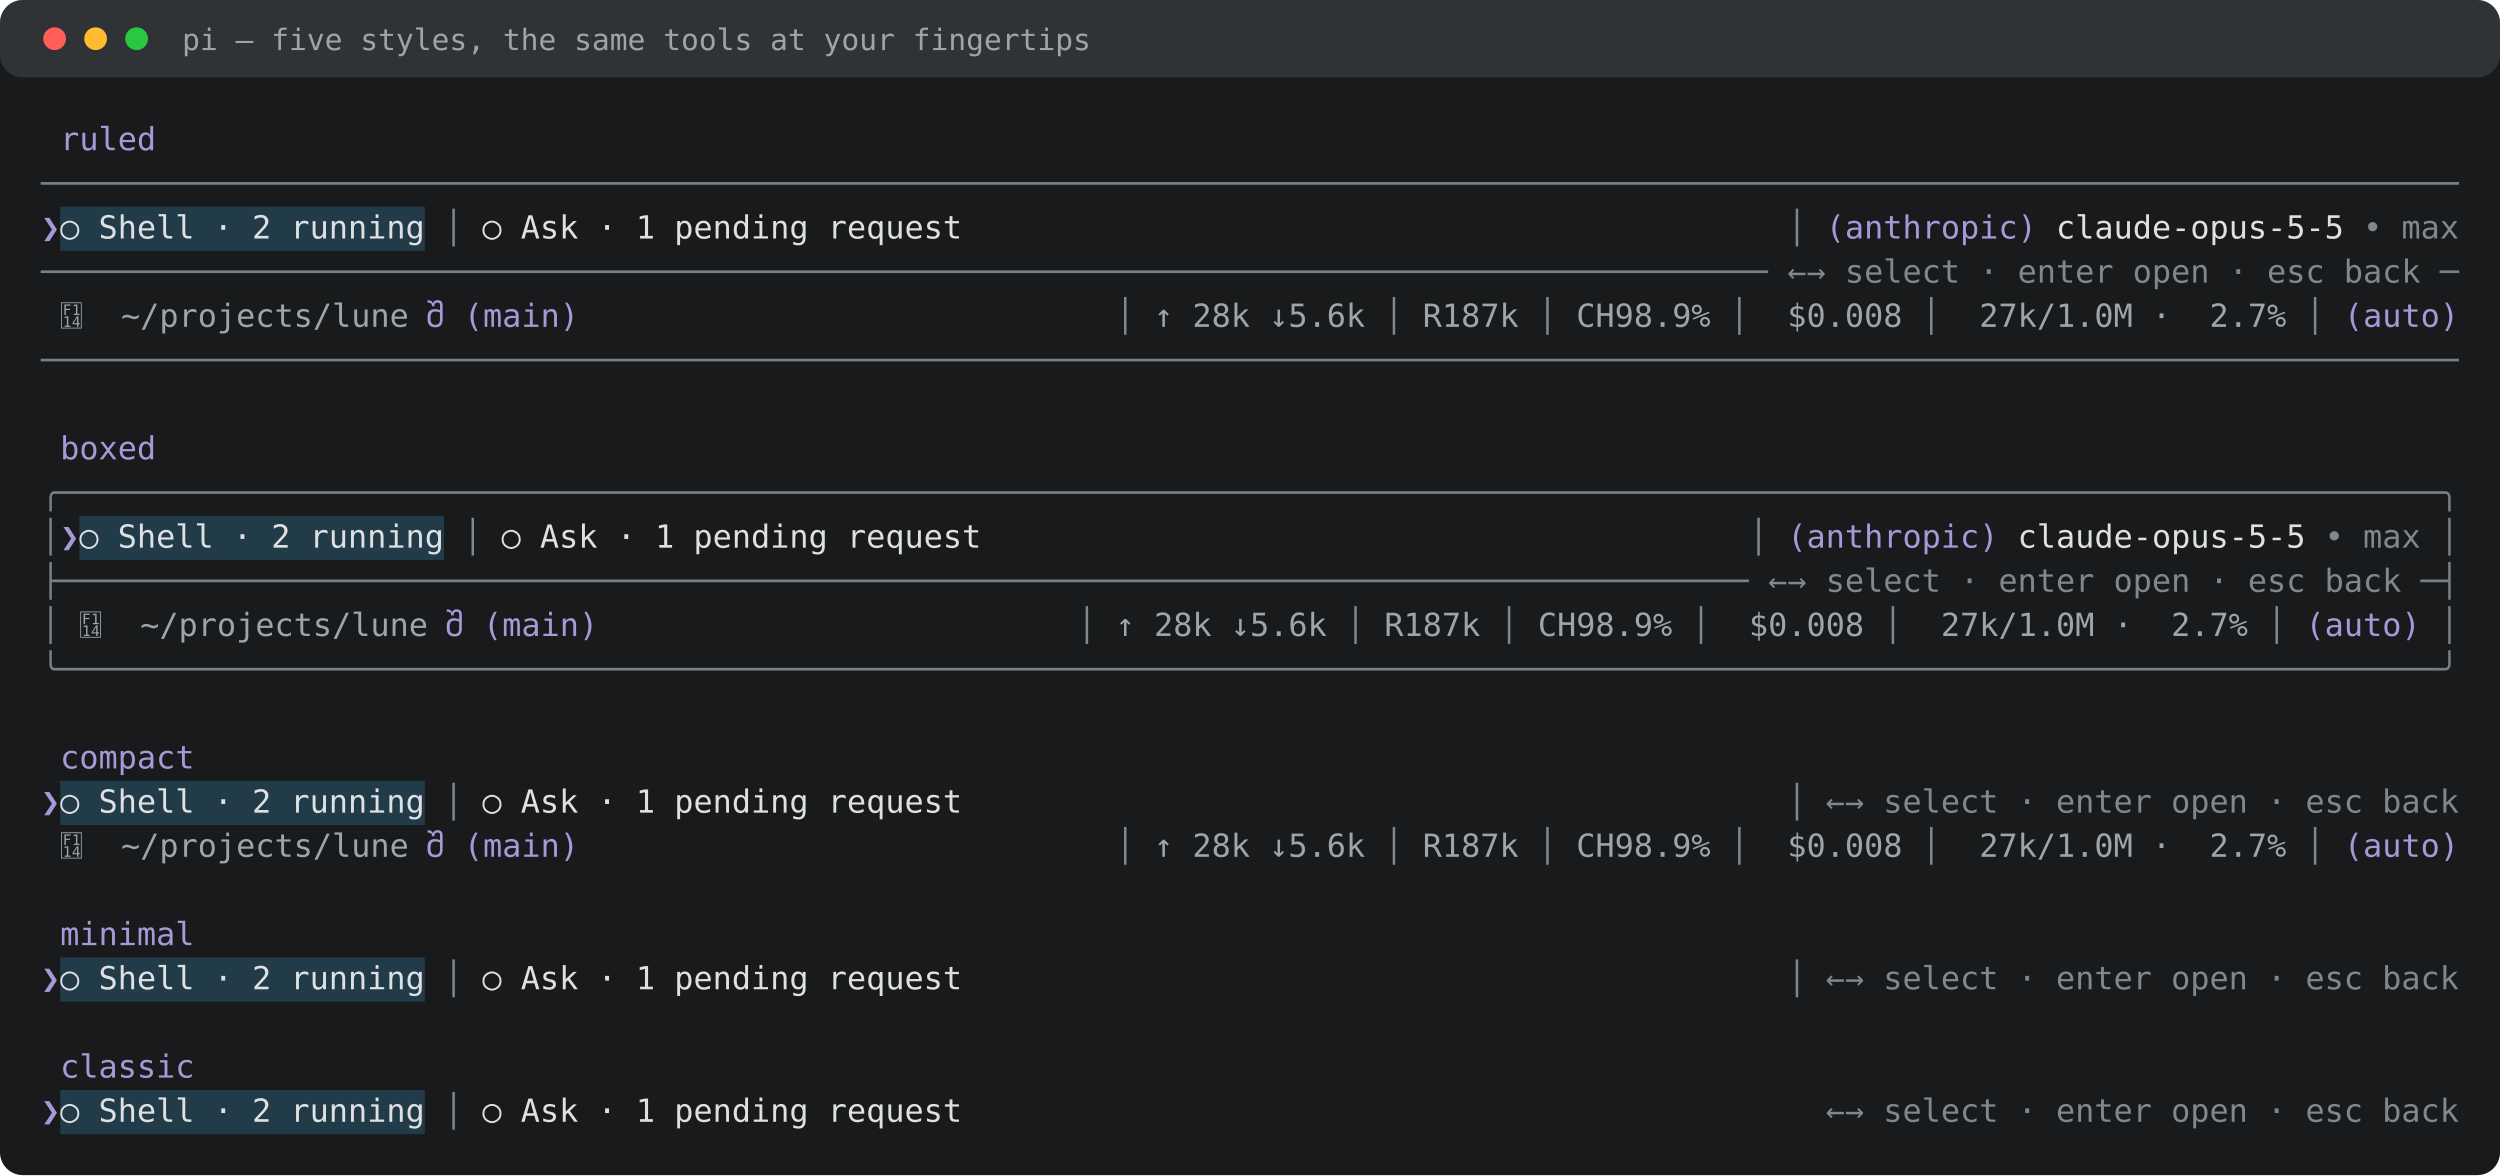
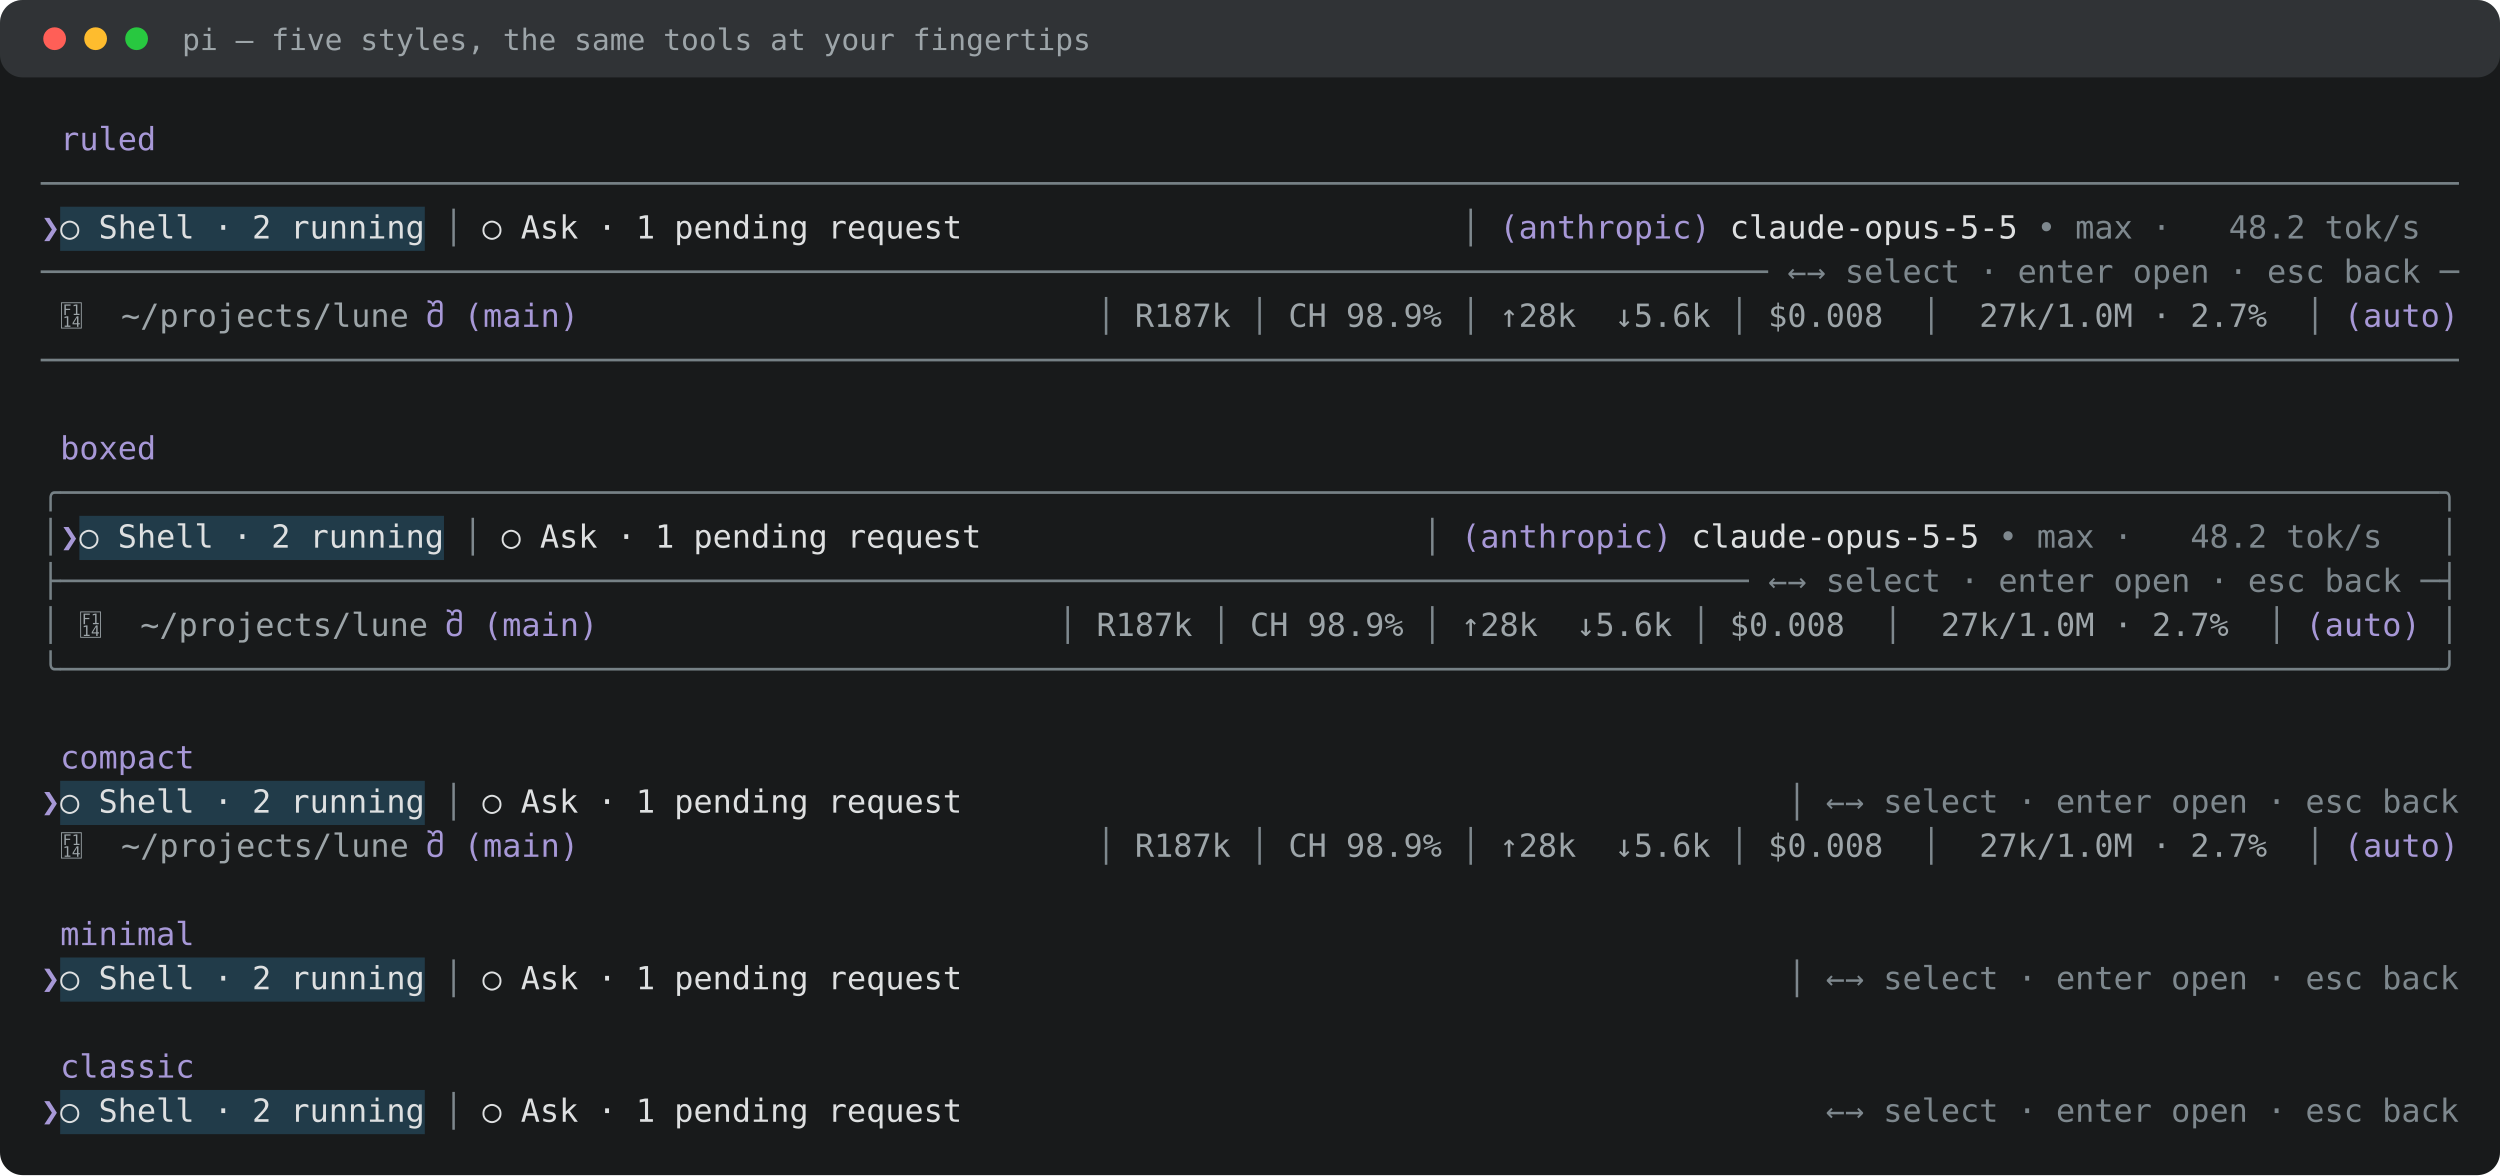
<svg xmlns="http://www.w3.org/2000/svg" width="1098.18" height="516.2" viewBox="0 0 1098.18 516.2" font-family="Menlo, FiraCode Nerd Font Mono, monospace" font-size="14" xml:space="preserve" role="img" aria-label="pi — five styles, the same tools at your fingertips">
  <rect width="1098.18" height="516.2" rx="10" fill="#181a1b" />
  <rect width="1098.18" height="34" rx="10" fill="#768186" opacity="0.25" />
  <circle cx="24" cy="17" r="5" fill="#ff5f57" />
  <circle cx="42" cy="17" r="5" fill="#febc2e" />
  <circle cx="60" cy="17" r="5" fill="#28c840" />
  <text x="80" y="22" fill="#9da5a9" font-size="13">pi — five styles, the same tools at your fingertips</text>
  <text x="18.00" y="65.97" fill="#a798d7" textLength="50.58" lengthAdjust="spacingAndGlyphs"> ruled</text>
  <text x="18.00" y="85.37" fill="#768186" textLength="1062.18" lengthAdjust="spacingAndGlyphs">──────────────────────────────────────────────────────────────────────────────────────────────────────────────────────────────</text>
  <rect x="26.43" y="90.80" width="160.17" height="19.4" fill="#213b49" />
  <text x="18.00" y="104.77" fill="#a798d7" textLength="8.43" lengthAdjust="spacingAndGlyphs">❯</text>
  <text x="26.43" y="104.77" fill="#dee0e1" textLength="160.17" lengthAdjust="spacingAndGlyphs">○ Shell · 2 running</text>
  <text x="186.60" y="104.77" fill="#7e888e" textLength="25.29" lengthAdjust="spacingAndGlyphs"> │ </text>
  <text x="211.89" y="104.77" fill="#dee0e1" textLength="210.75" lengthAdjust="spacingAndGlyphs">○ Ask · 1 pending request</text>
-   <text x="422.64" y="104.77" fill="#dee0e1" textLength="354.06" lengthAdjust="spacingAndGlyphs">                                          </text>
-   <text x="776.70" y="104.77" fill="#7e888e" textLength="25.29" lengthAdjust="spacingAndGlyphs"> │ </text>
-   <text x="801.99" y="104.77" fill="#a798d7" textLength="101.16" lengthAdjust="spacingAndGlyphs">(anthropic) </text>
-   <text x="903.15" y="104.77" fill="#dee0e1" textLength="126.45" lengthAdjust="spacingAndGlyphs">claude-opus-5-5</text>
-   <text x="1029.60" y="104.77" fill="#7e888e" textLength="50.58" lengthAdjust="spacingAndGlyphs"> • max</text>
+   <text x="422.64" y="104.77" fill="#dee0e1" textLength="210.75" lengthAdjust="spacingAndGlyphs">                         </text>
+   <text x="633.39" y="104.77" fill="#7e888e" textLength="25.29" lengthAdjust="spacingAndGlyphs"> │ </text>
+   <text x="658.68" y="104.77" fill="#a798d7" textLength="101.16" lengthAdjust="spacingAndGlyphs">(anthropic) </text>
+   <text x="759.84" y="104.77" fill="#dee0e1" textLength="126.45" lengthAdjust="spacingAndGlyphs">claude-opus-5-5</text>
+   <text x="886.29" y="104.77" fill="#7e888e" textLength="50.58" lengthAdjust="spacingAndGlyphs"> • max</text>
+   <text x="936.87" y="104.77" fill="#7e888e" textLength="126.45" lengthAdjust="spacingAndGlyphs"> ·   48.2 tok/s</text>
+   <text x="1063.32" y="104.77" fill="#dee0e1" textLength="16.86" lengthAdjust="spacingAndGlyphs">  </text>
  <text x="18.00" y="124.17" fill="#768186" textLength="758.70" lengthAdjust="spacingAndGlyphs">──────────────────────────────────────────────────────────────────────────────────────────</text>
  <text x="776.70" y="124.17" fill="#dee0e1" textLength="8.43" lengthAdjust="spacingAndGlyphs"> </text>
  <text x="785.13" y="124.17" fill="#7e888e" textLength="278.19" lengthAdjust="spacingAndGlyphs">←→ select · enter open · esc back</text>
  <text x="1063.32" y="124.17" fill="#dee0e1" textLength="8.43" lengthAdjust="spacingAndGlyphs"> </text>
  <text x="1071.75" y="124.17" fill="#768186" textLength="8.43" lengthAdjust="spacingAndGlyphs">─</text>
  <text x="18.00" y="143.57" fill="#dee0e1" textLength="8.43" lengthAdjust="spacingAndGlyphs"> </text>
  <text x="26.43" y="143.57" fill="#9da5a9" textLength="151.74" lengthAdjust="spacingAndGlyphs">  ~/projects/lune</text>
  <text x="178.17" y="143.57" fill="#a798d7" textLength="84.30" lengthAdjust="spacingAndGlyphs">   (main)</text>
-   <text x="262.47" y="143.57" fill="#dee0e1" textLength="219.18" lengthAdjust="spacingAndGlyphs">                          </text>
-   <text x="481.65" y="143.57" fill="#7e888e" textLength="25.29" lengthAdjust="spacingAndGlyphs"> │ </text>
-   <text x="506.94" y="143.57" fill="#9da5a9" textLength="8.43" lengthAdjust="spacingAndGlyphs">↑</text>
-   <text x="515.37" y="143.57" fill="#dee0e1" textLength="8.43" lengthAdjust="spacingAndGlyphs"> </text>
-   <text x="523.80" y="143.57" fill="#9da5a9" textLength="25.29" lengthAdjust="spacingAndGlyphs">28k</text>
-   <text x="549.09" y="143.57" fill="#dee0e1" textLength="8.43" lengthAdjust="spacingAndGlyphs"> </text>
-   <text x="557.52" y="143.57" fill="#9da5a9" textLength="8.43" lengthAdjust="spacingAndGlyphs">↓</text>
-   <text x="565.95" y="143.57" fill="#9da5a9" textLength="33.72" lengthAdjust="spacingAndGlyphs">5.6k</text>
-   <text x="599.67" y="143.57" fill="#7e888e" textLength="25.29" lengthAdjust="spacingAndGlyphs"> │ </text>
-   <text x="624.96" y="143.57" fill="#9da5a9" textLength="8.43" lengthAdjust="spacingAndGlyphs">R</text>
-   <text x="633.39" y="143.57" fill="#9da5a9" textLength="33.72" lengthAdjust="spacingAndGlyphs">187k</text>
-   <text x="667.11" y="143.57" fill="#7e888e" textLength="25.29" lengthAdjust="spacingAndGlyphs"> │ </text>
-   <text x="692.40" y="143.57" fill="#9da5a9" textLength="16.86" lengthAdjust="spacingAndGlyphs">CH</text>
-   <text x="709.26" y="143.57" fill="#9da5a9" textLength="42.15" lengthAdjust="spacingAndGlyphs">98.9%</text>
+   <text x="262.47" y="143.57" fill="#dee0e1" textLength="210.75" lengthAdjust="spacingAndGlyphs">                         </text>
+   <text x="473.22" y="143.57" fill="#7e888e" textLength="25.29" lengthAdjust="spacingAndGlyphs"> │ </text>
+   <text x="498.51" y="143.57" fill="#9da5a9" textLength="42.15" lengthAdjust="spacingAndGlyphs">R187k</text>
+   <text x="540.66" y="143.57" fill="#7e888e" textLength="25.29" lengthAdjust="spacingAndGlyphs"> │ </text>
+   <text x="565.95" y="143.57" fill="#9da5a9" textLength="67.44" lengthAdjust="spacingAndGlyphs">CH 98.9%</text>
+   <text x="633.39" y="143.57" fill="#7e888e" textLength="25.29" lengthAdjust="spacingAndGlyphs"> │ </text>
+   <text x="658.68" y="143.57" fill="#9da5a9" textLength="33.72" lengthAdjust="spacingAndGlyphs">↑28k</text>
+   <text x="692.40" y="143.57" fill="#dee0e1" textLength="16.86" lengthAdjust="spacingAndGlyphs">  </text>
+   <text x="709.26" y="143.57" fill="#9da5a9" textLength="42.15" lengthAdjust="spacingAndGlyphs">↓5.6k</text>
  <text x="751.41" y="143.57" fill="#7e888e" textLength="25.29" lengthAdjust="spacingAndGlyphs"> │ </text>
-   <text x="776.70" y="143.57" fill="#dee0e1" textLength="8.43" lengthAdjust="spacingAndGlyphs"> </text>
-   <text x="785.13" y="143.57" fill="#9da5a9" textLength="50.58" lengthAdjust="spacingAndGlyphs">$0.008</text>
+   <text x="776.70" y="143.57" fill="#9da5a9" textLength="50.58" lengthAdjust="spacingAndGlyphs">$0.008</text>
+   <text x="827.28" y="143.57" fill="#dee0e1" textLength="8.43" lengthAdjust="spacingAndGlyphs"> </text>
  <text x="835.71" y="143.57" fill="#7e888e" textLength="25.29" lengthAdjust="spacingAndGlyphs"> │ </text>
-   <text x="861.00" y="143.57" fill="#9da5a9" textLength="143.31" lengthAdjust="spacingAndGlyphs"> 27k/1.0M ·  2.7%</text>
+   <text x="861.00" y="143.57" fill="#9da5a9" textLength="143.31" lengthAdjust="spacingAndGlyphs"> 27k/1.0M · 2.7% </text>
  <text x="1004.31" y="143.57" fill="#7e888e" textLength="25.29" lengthAdjust="spacingAndGlyphs"> │ </text>
  <text x="1029.60" y="143.57" fill="#a798d7" textLength="50.58" lengthAdjust="spacingAndGlyphs">(auto)</text>
  <text x="18.00" y="162.97" fill="#768186" textLength="1062.18" lengthAdjust="spacingAndGlyphs">──────────────────────────────────────────────────────────────────────────────────────────────────────────────────────────────</text>
  <text x="18.00" y="201.77" fill="#a798d7" textLength="50.58" lengthAdjust="spacingAndGlyphs"> boxed</text>
  <text x="18.00" y="221.17" fill="#768186" textLength="8.43" lengthAdjust="spacingAndGlyphs">╭</text>
  <text x="26.43" y="221.17" fill="#768186" textLength="1045.32" lengthAdjust="spacingAndGlyphs">────────────────────────────────────────────────────────────────────────────────────────────────────────────────────────────</text>
  <text x="1071.75" y="221.17" fill="#768186" textLength="8.43" lengthAdjust="spacingAndGlyphs">╮</text>
  <rect x="34.86" y="226.60" width="160.17" height="19.4" fill="#213b49" />
  <text x="18.00" y="240.57" fill="#768186" textLength="8.43" lengthAdjust="spacingAndGlyphs">│</text>
  <text x="26.43" y="240.57" fill="#a798d7" textLength="8.43" lengthAdjust="spacingAndGlyphs">❯</text>
  <text x="34.86" y="240.57" fill="#dee0e1" textLength="160.17" lengthAdjust="spacingAndGlyphs">○ Shell · 2 running</text>
  <text x="195.03" y="240.57" fill="#7e888e" textLength="25.29" lengthAdjust="spacingAndGlyphs"> │ </text>
  <text x="220.32" y="240.57" fill="#dee0e1" textLength="210.75" lengthAdjust="spacingAndGlyphs">○ Ask · 1 pending request</text>
-   <text x="431.07" y="240.57" fill="#dee0e1" textLength="328.77" lengthAdjust="spacingAndGlyphs">                                       </text>
-   <text x="759.84" y="240.57" fill="#7e888e" textLength="25.29" lengthAdjust="spacingAndGlyphs"> │ </text>
-   <text x="785.13" y="240.57" fill="#a798d7" textLength="101.16" lengthAdjust="spacingAndGlyphs">(anthropic) </text>
-   <text x="886.29" y="240.57" fill="#dee0e1" textLength="126.45" lengthAdjust="spacingAndGlyphs">claude-opus-5-5</text>
-   <text x="1012.74" y="240.57" fill="#7e888e" textLength="50.58" lengthAdjust="spacingAndGlyphs"> • max</text>
-   <text x="1063.32" y="240.57" fill="#dee0e1" textLength="8.43" lengthAdjust="spacingAndGlyphs"> </text>
+   <text x="431.07" y="240.57" fill="#dee0e1" textLength="185.46" lengthAdjust="spacingAndGlyphs">                      </text>
+   <text x="616.53" y="240.57" fill="#7e888e" textLength="25.29" lengthAdjust="spacingAndGlyphs"> │ </text>
+   <text x="641.82" y="240.57" fill="#a798d7" textLength="101.16" lengthAdjust="spacingAndGlyphs">(anthropic) </text>
+   <text x="742.98" y="240.57" fill="#dee0e1" textLength="126.45" lengthAdjust="spacingAndGlyphs">claude-opus-5-5</text>
+   <text x="869.43" y="240.57" fill="#7e888e" textLength="50.58" lengthAdjust="spacingAndGlyphs"> • max</text>
+   <text x="920.01" y="240.57" fill="#7e888e" textLength="126.45" lengthAdjust="spacingAndGlyphs"> ·   48.2 tok/s</text>
+   <text x="1046.46" y="240.57" fill="#dee0e1" textLength="25.29" lengthAdjust="spacingAndGlyphs">   </text>
  <text x="1071.75" y="240.57" fill="#768186" textLength="8.43" lengthAdjust="spacingAndGlyphs">│</text>
  <text x="18.00" y="259.97" fill="#768186" textLength="8.43" lengthAdjust="spacingAndGlyphs">├</text>
  <text x="26.43" y="259.97" fill="#768186" textLength="741.84" lengthAdjust="spacingAndGlyphs">────────────────────────────────────────────────────────────────────────────────────────</text>
  <text x="768.27" y="259.97" fill="#dee0e1" textLength="8.43" lengthAdjust="spacingAndGlyphs"> </text>
  <text x="776.70" y="259.97" fill="#7e888e" textLength="278.19" lengthAdjust="spacingAndGlyphs">←→ select · enter open · esc back</text>
  <text x="1054.89" y="259.97" fill="#dee0e1" textLength="8.43" lengthAdjust="spacingAndGlyphs"> </text>
  <text x="1063.32" y="259.97" fill="#768186" textLength="8.43" lengthAdjust="spacingAndGlyphs">─</text>
  <text x="1071.75" y="259.97" fill="#768186" textLength="8.43" lengthAdjust="spacingAndGlyphs">┤</text>
  <text x="18.00" y="279.37" fill="#768186" textLength="8.43" lengthAdjust="spacingAndGlyphs">│</text>
  <text x="26.43" y="279.37" fill="#dee0e1" textLength="8.43" lengthAdjust="spacingAndGlyphs"> </text>
  <text x="34.86" y="279.37" fill="#9da5a9" textLength="151.74" lengthAdjust="spacingAndGlyphs">  ~/projects/lune</text>
  <text x="186.60" y="279.37" fill="#a798d7" textLength="84.30" lengthAdjust="spacingAndGlyphs">   (main)</text>
-   <text x="270.90" y="279.37" fill="#dee0e1" textLength="193.89" lengthAdjust="spacingAndGlyphs">                       </text>
-   <text x="464.79" y="279.37" fill="#7e888e" textLength="25.29" lengthAdjust="spacingAndGlyphs"> │ </text>
-   <text x="490.08" y="279.37" fill="#9da5a9" textLength="8.43" lengthAdjust="spacingAndGlyphs">↑</text>
-   <text x="498.51" y="279.37" fill="#dee0e1" textLength="8.43" lengthAdjust="spacingAndGlyphs"> </text>
-   <text x="506.94" y="279.37" fill="#9da5a9" textLength="25.29" lengthAdjust="spacingAndGlyphs">28k</text>
-   <text x="532.23" y="279.37" fill="#dee0e1" textLength="8.43" lengthAdjust="spacingAndGlyphs"> </text>
-   <text x="540.66" y="279.37" fill="#9da5a9" textLength="8.43" lengthAdjust="spacingAndGlyphs">↓</text>
-   <text x="549.09" y="279.37" fill="#9da5a9" textLength="33.72" lengthAdjust="spacingAndGlyphs">5.6k</text>
-   <text x="582.81" y="279.37" fill="#7e888e" textLength="25.29" lengthAdjust="spacingAndGlyphs"> │ </text>
-   <text x="608.10" y="279.37" fill="#9da5a9" textLength="8.43" lengthAdjust="spacingAndGlyphs">R</text>
-   <text x="616.53" y="279.37" fill="#9da5a9" textLength="33.72" lengthAdjust="spacingAndGlyphs">187k</text>
-   <text x="650.25" y="279.37" fill="#7e888e" textLength="25.29" lengthAdjust="spacingAndGlyphs"> │ </text>
-   <text x="675.54" y="279.37" fill="#9da5a9" textLength="16.86" lengthAdjust="spacingAndGlyphs">CH</text>
-   <text x="692.40" y="279.37" fill="#9da5a9" textLength="42.15" lengthAdjust="spacingAndGlyphs">98.9%</text>
+   <text x="270.90" y="279.37" fill="#dee0e1" textLength="185.46" lengthAdjust="spacingAndGlyphs">                      </text>
+   <text x="456.36" y="279.37" fill="#7e888e" textLength="25.29" lengthAdjust="spacingAndGlyphs"> │ </text>
+   <text x="481.65" y="279.37" fill="#9da5a9" textLength="42.15" lengthAdjust="spacingAndGlyphs">R187k</text>
+   <text x="523.80" y="279.37" fill="#7e888e" textLength="25.29" lengthAdjust="spacingAndGlyphs"> │ </text>
+   <text x="549.09" y="279.37" fill="#9da5a9" textLength="67.44" lengthAdjust="spacingAndGlyphs">CH 98.9%</text>
+   <text x="616.53" y="279.37" fill="#7e888e" textLength="25.29" lengthAdjust="spacingAndGlyphs"> │ </text>
+   <text x="641.82" y="279.37" fill="#9da5a9" textLength="33.72" lengthAdjust="spacingAndGlyphs">↑28k</text>
+   <text x="675.54" y="279.37" fill="#dee0e1" textLength="16.86" lengthAdjust="spacingAndGlyphs">  </text>
+   <text x="692.40" y="279.37" fill="#9da5a9" textLength="42.15" lengthAdjust="spacingAndGlyphs">↓5.6k</text>
  <text x="734.55" y="279.37" fill="#7e888e" textLength="25.29" lengthAdjust="spacingAndGlyphs"> │ </text>
-   <text x="759.84" y="279.37" fill="#dee0e1" textLength="8.43" lengthAdjust="spacingAndGlyphs"> </text>
-   <text x="768.27" y="279.37" fill="#9da5a9" textLength="50.58" lengthAdjust="spacingAndGlyphs">$0.008</text>
+   <text x="759.84" y="279.37" fill="#9da5a9" textLength="50.58" lengthAdjust="spacingAndGlyphs">$0.008</text>
+   <text x="810.42" y="279.37" fill="#dee0e1" textLength="8.43" lengthAdjust="spacingAndGlyphs"> </text>
  <text x="818.85" y="279.37" fill="#7e888e" textLength="25.29" lengthAdjust="spacingAndGlyphs"> │ </text>
-   <text x="844.14" y="279.37" fill="#9da5a9" textLength="143.31" lengthAdjust="spacingAndGlyphs"> 27k/1.0M ·  2.7%</text>
+   <text x="844.14" y="279.37" fill="#9da5a9" textLength="143.31" lengthAdjust="spacingAndGlyphs"> 27k/1.0M · 2.7% </text>
  <text x="987.45" y="279.37" fill="#7e888e" textLength="25.29" lengthAdjust="spacingAndGlyphs"> │ </text>
  <text x="1012.74" y="279.37" fill="#a798d7" textLength="50.58" lengthAdjust="spacingAndGlyphs">(auto)</text>
  <text x="1063.32" y="279.37" fill="#dee0e1" textLength="8.43" lengthAdjust="spacingAndGlyphs"> </text>
  <text x="1071.75" y="279.37" fill="#768186" textLength="8.43" lengthAdjust="spacingAndGlyphs">│</text>
  <text x="18.00" y="298.77" fill="#768186" textLength="8.43" lengthAdjust="spacingAndGlyphs">╰</text>
  <text x="26.43" y="298.77" fill="#768186" textLength="1045.32" lengthAdjust="spacingAndGlyphs">────────────────────────────────────────────────────────────────────────────────────────────────────────────────────────────</text>
  <text x="1071.75" y="298.77" fill="#768186" textLength="8.43" lengthAdjust="spacingAndGlyphs">╯</text>
  <text x="18.00" y="337.57" fill="#a798d7" textLength="67.44" lengthAdjust="spacingAndGlyphs"> compact</text>
  <rect x="26.43" y="343.00" width="160.17" height="19.4" fill="#213b49" />
  <text x="18.00" y="356.97" fill="#a798d7" textLength="8.43" lengthAdjust="spacingAndGlyphs">❯</text>
  <text x="26.43" y="356.97" fill="#dee0e1" textLength="160.17" lengthAdjust="spacingAndGlyphs">○ Shell · 2 running</text>
  <text x="186.60" y="356.97" fill="#7e888e" textLength="25.29" lengthAdjust="spacingAndGlyphs"> │ </text>
  <text x="211.89" y="356.97" fill="#dee0e1" textLength="210.75" lengthAdjust="spacingAndGlyphs">○ Ask · 1 pending request</text>
  <text x="422.64" y="356.97" fill="#dee0e1" textLength="354.06" lengthAdjust="spacingAndGlyphs">                                          </text>
  <text x="776.70" y="356.97" fill="#7e888e" textLength="25.29" lengthAdjust="spacingAndGlyphs"> │ </text>
  <text x="801.99" y="356.97" fill="#7e888e" textLength="278.19" lengthAdjust="spacingAndGlyphs">←→ select · enter open · esc back</text>
  <text x="18.00" y="376.37" fill="#dee0e1" textLength="8.43" lengthAdjust="spacingAndGlyphs"> </text>
  <text x="26.43" y="376.37" fill="#9da5a9" textLength="151.74" lengthAdjust="spacingAndGlyphs">  ~/projects/lune</text>
  <text x="178.17" y="376.37" fill="#a798d7" textLength="84.30" lengthAdjust="spacingAndGlyphs">   (main)</text>
-   <text x="262.47" y="376.37" fill="#dee0e1" textLength="219.18" lengthAdjust="spacingAndGlyphs">                          </text>
-   <text x="481.65" y="376.37" fill="#7e888e" textLength="25.29" lengthAdjust="spacingAndGlyphs"> │ </text>
-   <text x="506.94" y="376.37" fill="#9da5a9" textLength="8.43" lengthAdjust="spacingAndGlyphs">↑</text>
-   <text x="515.37" y="376.37" fill="#dee0e1" textLength="8.43" lengthAdjust="spacingAndGlyphs"> </text>
-   <text x="523.80" y="376.37" fill="#9da5a9" textLength="25.29" lengthAdjust="spacingAndGlyphs">28k</text>
-   <text x="549.09" y="376.37" fill="#dee0e1" textLength="8.43" lengthAdjust="spacingAndGlyphs"> </text>
-   <text x="557.52" y="376.37" fill="#9da5a9" textLength="8.43" lengthAdjust="spacingAndGlyphs">↓</text>
-   <text x="565.95" y="376.37" fill="#9da5a9" textLength="33.72" lengthAdjust="spacingAndGlyphs">5.6k</text>
-   <text x="599.67" y="376.37" fill="#7e888e" textLength="25.29" lengthAdjust="spacingAndGlyphs"> │ </text>
-   <text x="624.96" y="376.37" fill="#9da5a9" textLength="8.43" lengthAdjust="spacingAndGlyphs">R</text>
-   <text x="633.39" y="376.37" fill="#9da5a9" textLength="33.72" lengthAdjust="spacingAndGlyphs">187k</text>
-   <text x="667.11" y="376.37" fill="#7e888e" textLength="25.29" lengthAdjust="spacingAndGlyphs"> │ </text>
-   <text x="692.40" y="376.37" fill="#9da5a9" textLength="16.86" lengthAdjust="spacingAndGlyphs">CH</text>
-   <text x="709.26" y="376.37" fill="#9da5a9" textLength="42.15" lengthAdjust="spacingAndGlyphs">98.9%</text>
+   <text x="262.47" y="376.37" fill="#dee0e1" textLength="210.75" lengthAdjust="spacingAndGlyphs">                         </text>
+   <text x="473.22" y="376.37" fill="#7e888e" textLength="25.29" lengthAdjust="spacingAndGlyphs"> │ </text>
+   <text x="498.51" y="376.37" fill="#9da5a9" textLength="42.15" lengthAdjust="spacingAndGlyphs">R187k</text>
+   <text x="540.66" y="376.37" fill="#7e888e" textLength="25.29" lengthAdjust="spacingAndGlyphs"> │ </text>
+   <text x="565.95" y="376.37" fill="#9da5a9" textLength="67.44" lengthAdjust="spacingAndGlyphs">CH 98.9%</text>
+   <text x="633.39" y="376.37" fill="#7e888e" textLength="25.29" lengthAdjust="spacingAndGlyphs"> │ </text>
+   <text x="658.68" y="376.37" fill="#9da5a9" textLength="33.72" lengthAdjust="spacingAndGlyphs">↑28k</text>
+   <text x="692.40" y="376.37" fill="#dee0e1" textLength="16.86" lengthAdjust="spacingAndGlyphs">  </text>
+   <text x="709.26" y="376.37" fill="#9da5a9" textLength="42.15" lengthAdjust="spacingAndGlyphs">↓5.6k</text>
  <text x="751.41" y="376.37" fill="#7e888e" textLength="25.29" lengthAdjust="spacingAndGlyphs"> │ </text>
-   <text x="776.70" y="376.37" fill="#dee0e1" textLength="8.43" lengthAdjust="spacingAndGlyphs"> </text>
-   <text x="785.13" y="376.37" fill="#9da5a9" textLength="50.58" lengthAdjust="spacingAndGlyphs">$0.008</text>
+   <text x="776.70" y="376.37" fill="#9da5a9" textLength="50.58" lengthAdjust="spacingAndGlyphs">$0.008</text>
+   <text x="827.28" y="376.37" fill="#dee0e1" textLength="8.43" lengthAdjust="spacingAndGlyphs"> </text>
  <text x="835.71" y="376.37" fill="#7e888e" textLength="25.29" lengthAdjust="spacingAndGlyphs"> │ </text>
-   <text x="861.00" y="376.37" fill="#9da5a9" textLength="143.31" lengthAdjust="spacingAndGlyphs"> 27k/1.0M ·  2.7%</text>
+   <text x="861.00" y="376.37" fill="#9da5a9" textLength="143.31" lengthAdjust="spacingAndGlyphs"> 27k/1.0M · 2.7% </text>
  <text x="1004.31" y="376.37" fill="#7e888e" textLength="25.29" lengthAdjust="spacingAndGlyphs"> │ </text>
  <text x="1029.60" y="376.37" fill="#a798d7" textLength="50.58" lengthAdjust="spacingAndGlyphs">(auto)</text>
  <text x="18.00" y="415.17" fill="#a798d7" textLength="67.44" lengthAdjust="spacingAndGlyphs"> minimal</text>
  <rect x="26.43" y="420.60" width="160.17" height="19.4" fill="#213b49" />
  <text x="18.00" y="434.57" fill="#a798d7" textLength="8.43" lengthAdjust="spacingAndGlyphs">❯</text>
  <text x="26.43" y="434.57" fill="#dee0e1" textLength="160.17" lengthAdjust="spacingAndGlyphs">○ Shell · 2 running</text>
  <text x="186.60" y="434.57" fill="#7e888e" textLength="25.29" lengthAdjust="spacingAndGlyphs"> │ </text>
  <text x="211.89" y="434.57" fill="#dee0e1" textLength="210.75" lengthAdjust="spacingAndGlyphs">○ Ask · 1 pending request</text>
  <text x="422.64" y="434.57" fill="#dee0e1" textLength="354.06" lengthAdjust="spacingAndGlyphs">                                          </text>
  <text x="776.70" y="434.57" fill="#7e888e" textLength="25.29" lengthAdjust="spacingAndGlyphs"> │ </text>
  <text x="801.99" y="434.57" fill="#7e888e" textLength="278.19" lengthAdjust="spacingAndGlyphs">←→ select · enter open · esc back</text>
  <text x="18.00" y="473.37" fill="#a798d7" textLength="67.44" lengthAdjust="spacingAndGlyphs"> classic</text>
  <rect x="26.43" y="478.80" width="160.17" height="19.4" fill="#213b49" />
  <text x="18.00" y="492.77" fill="#a798d7" textLength="8.43" lengthAdjust="spacingAndGlyphs">❯</text>
  <text x="26.43" y="492.77" fill="#dee0e1" textLength="160.17" lengthAdjust="spacingAndGlyphs">○ Shell · 2 running</text>
  <text x="186.60" y="492.77" fill="#7e888e" textLength="25.29" lengthAdjust="spacingAndGlyphs"> │ </text>
  <text x="211.89" y="492.77" fill="#dee0e1" textLength="210.75" lengthAdjust="spacingAndGlyphs">○ Ask · 1 pending request</text>
  <text x="422.64" y="492.77" fill="#dee0e1" textLength="379.35" lengthAdjust="spacingAndGlyphs">                                             </text>
  <text x="801.99" y="492.77" fill="#7e888e" textLength="278.19" lengthAdjust="spacingAndGlyphs">←→ select · enter open · esc back</text>
</svg>
